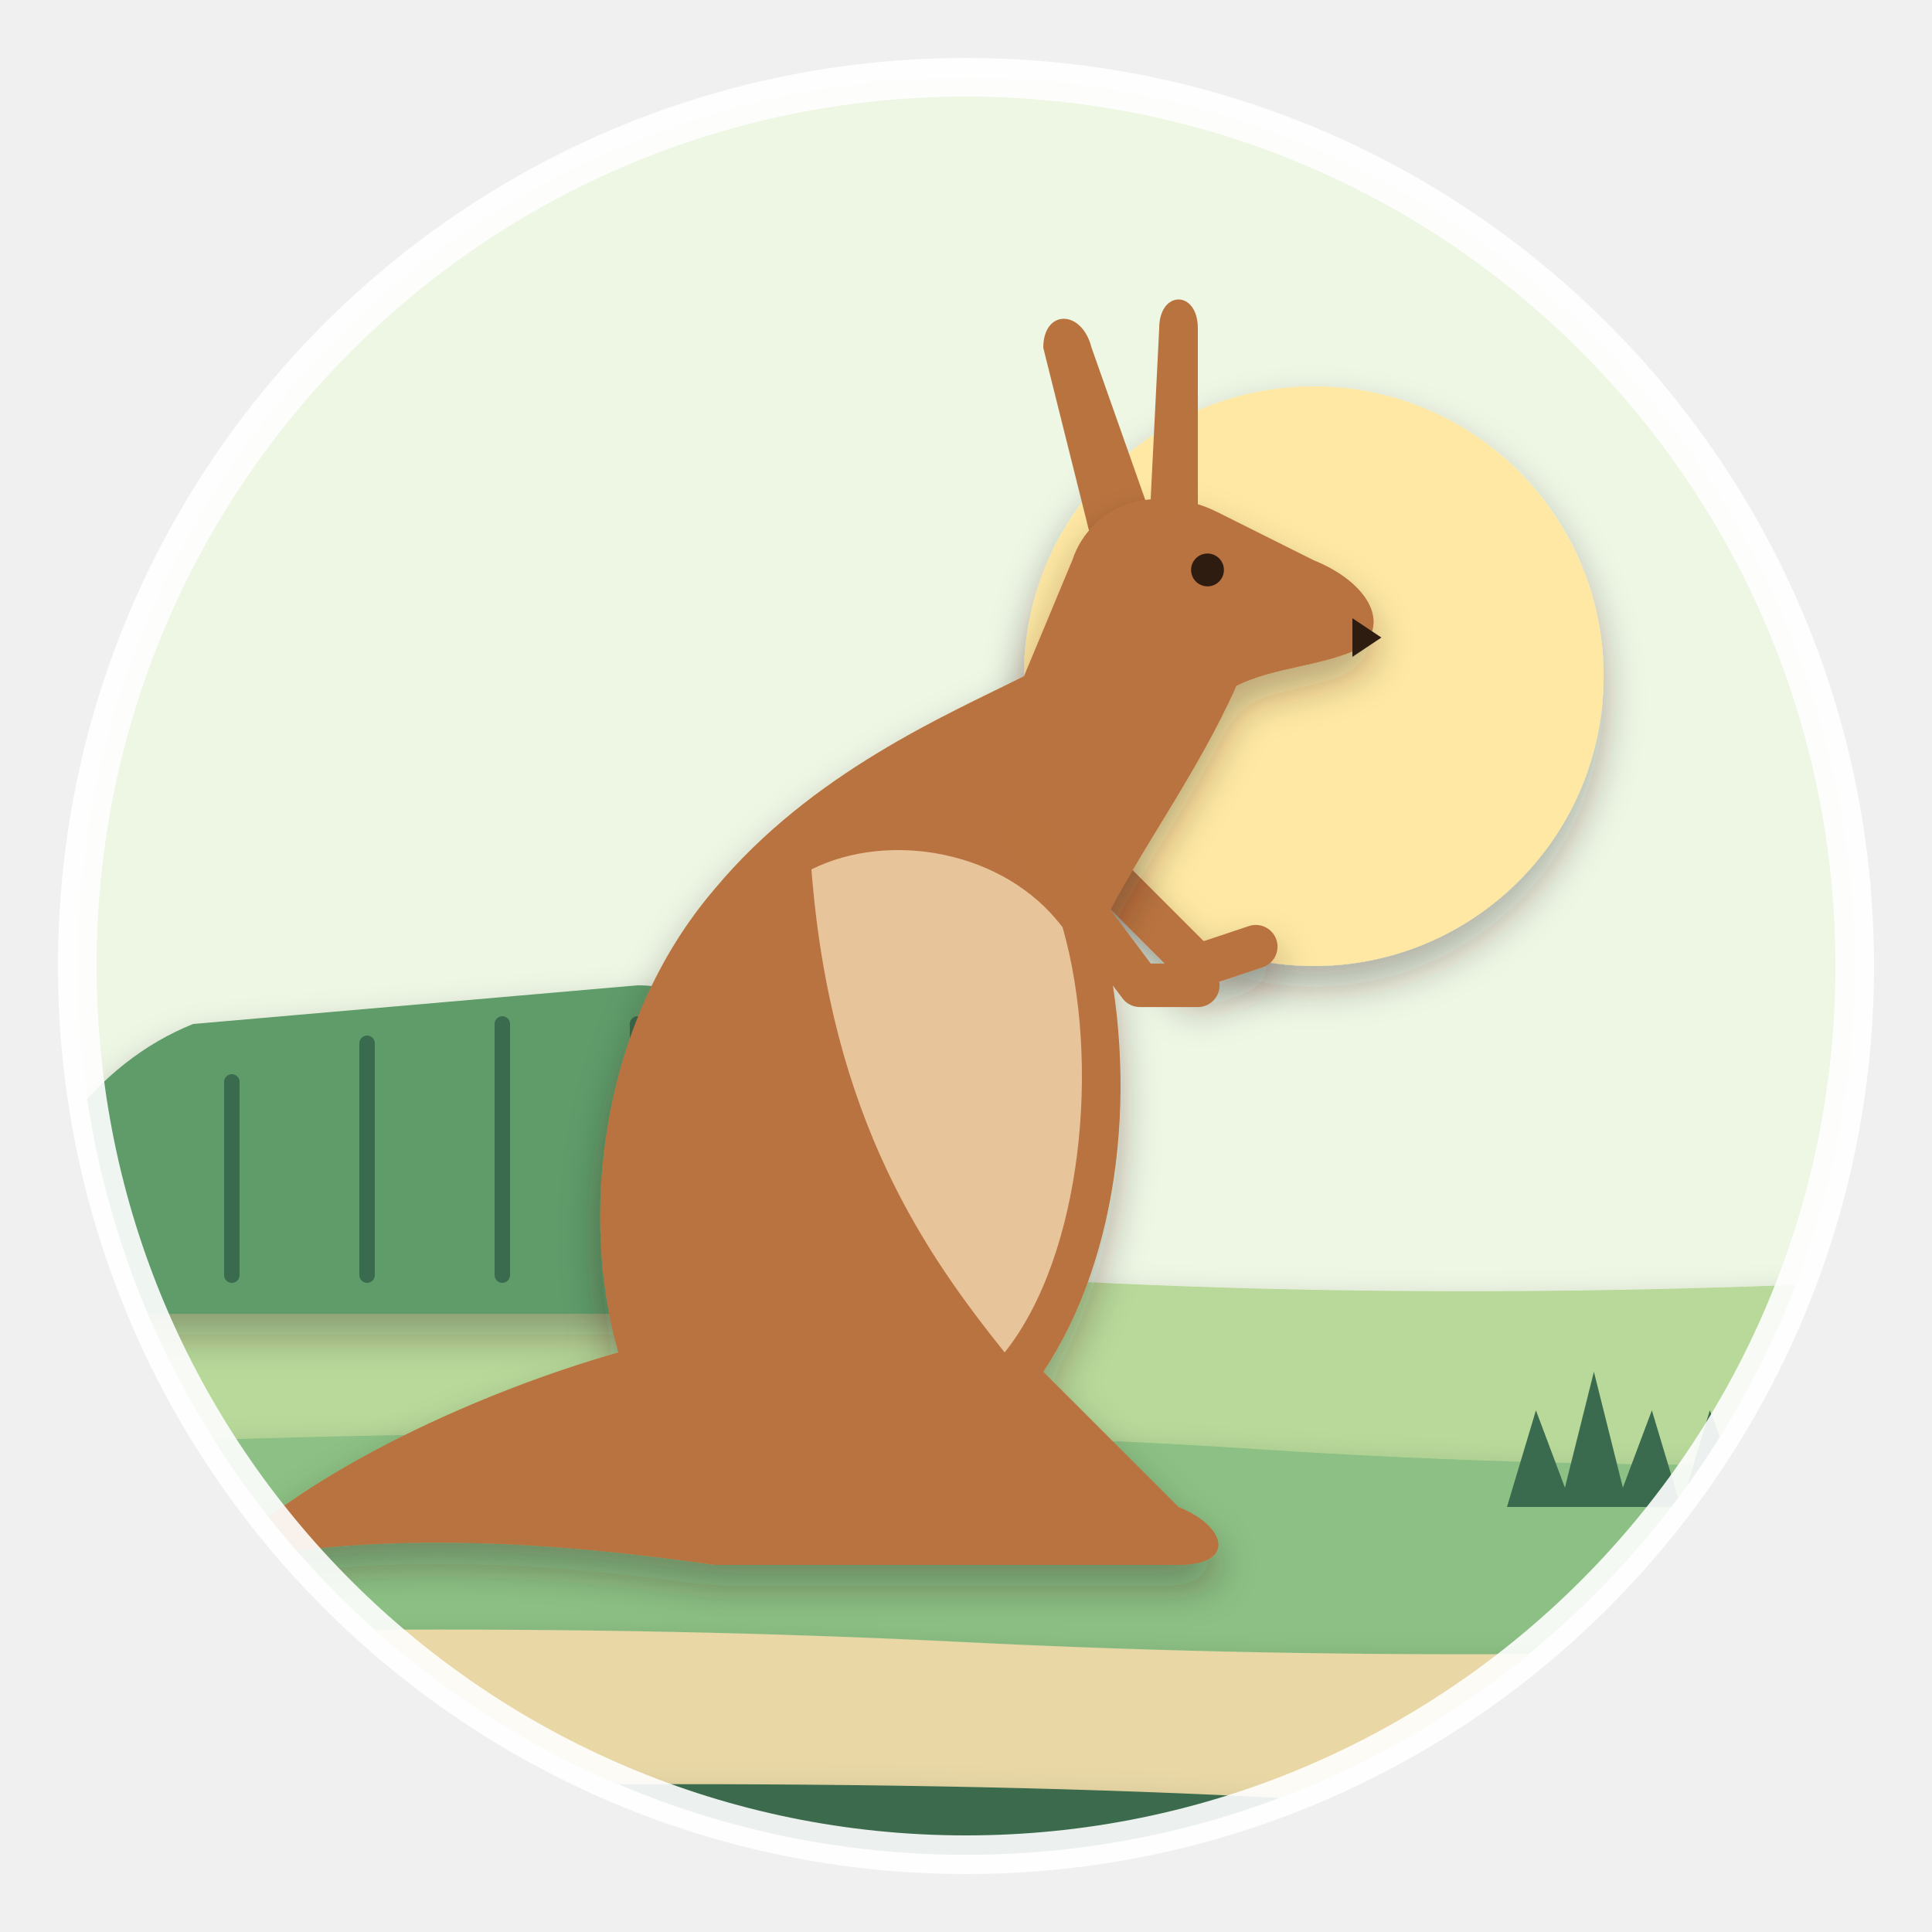
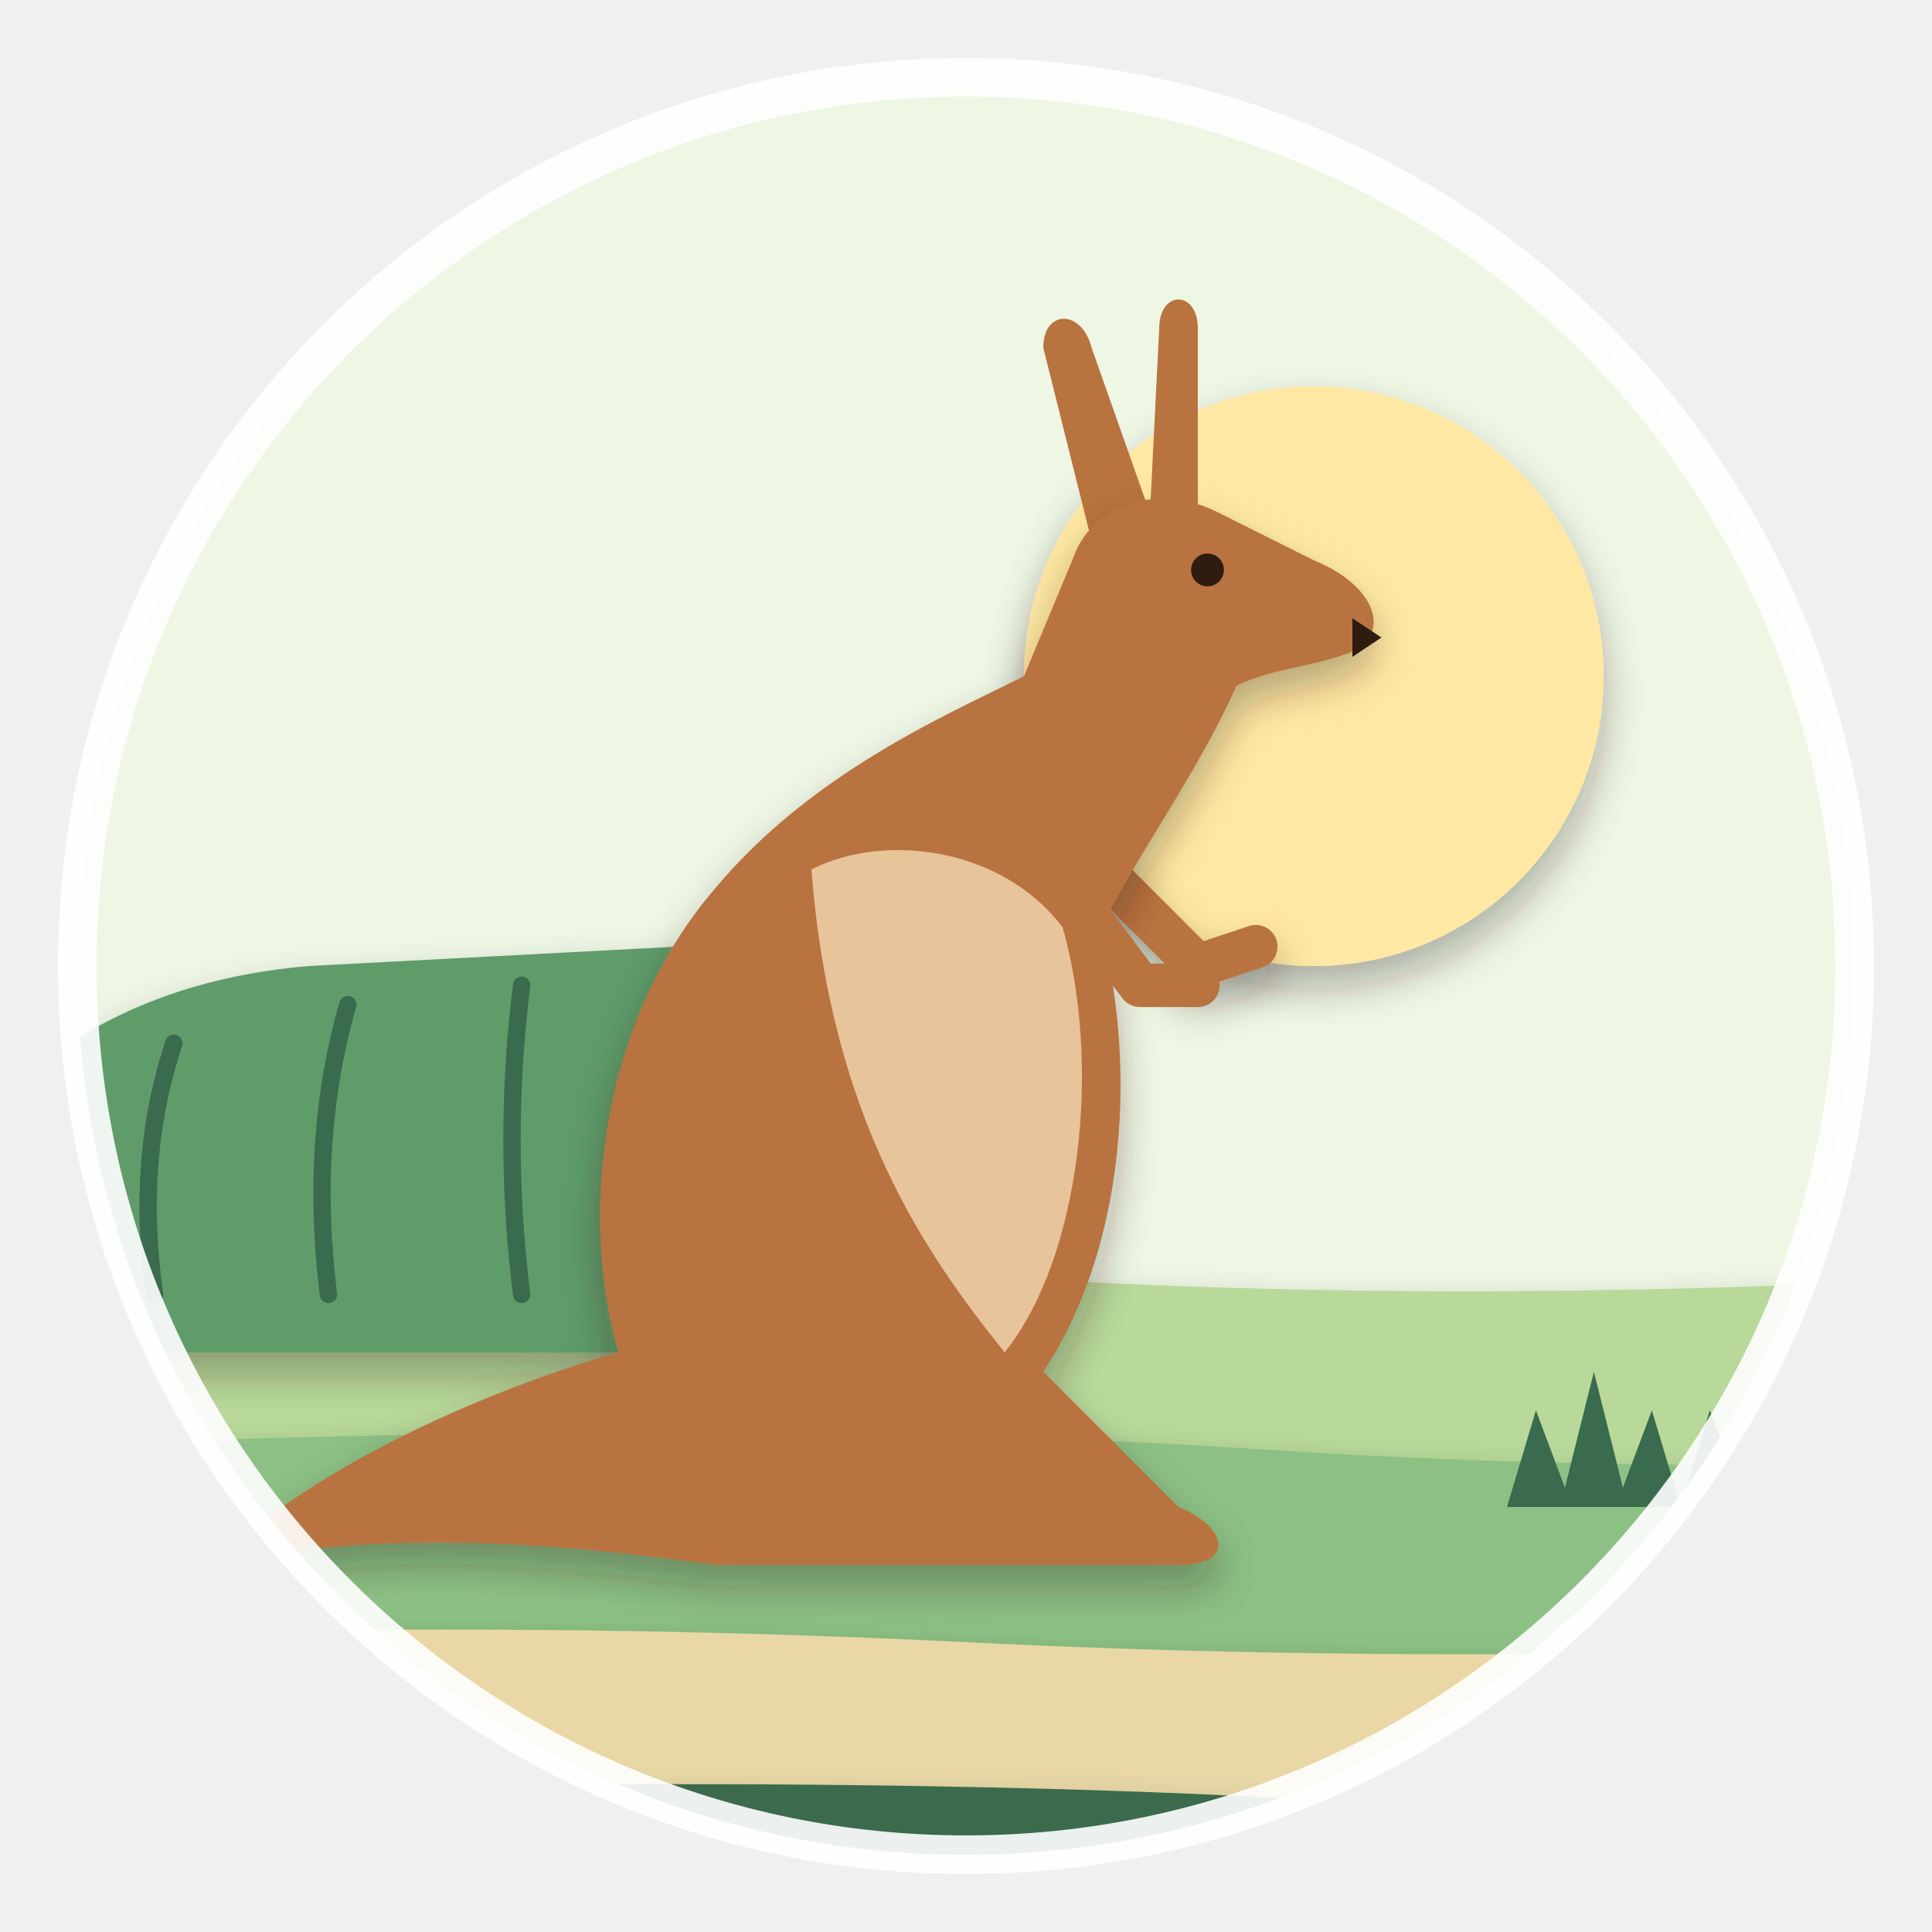
<svg xmlns="http://www.w3.org/2000/svg" viewBox="0 0 200 200" width="200" height="200">
  <defs>
    <clipPath id="clip">
      <circle cx="100" cy="100" r="92" />
    </clipPath>
    <filter id="ps" x="-20%" y="-20%" width="140%" height="140%">
      <feDropShadow dx="0" dy="2.2" stdDeviation="2" flood-color="#2a1f14" flood-opacity=".33" />
    </filter>
    <filter id="psl" filterUnits="userSpaceOnUse" x="-400" y="-400" width="1000" height="1000">
      <feDropShadow dx="0" dy="2.2" stdDeviation="2" flood-color="#2a1f14" flood-opacity=".33" />
    </filter>
  </defs>
  <g clip-path="url(#clip)">
    <rect width="200" height="200" fill="#EEF6E4" />
    <circle filter="url(#ps)" cx="136" cy="70" r="30" fill="#FFE8A3" />
    <path filter="url(#ps)" d="M-30 133.2 Q40 128 100 132 T230 130.4 L230 230 L-30 230Z" fill="#B8D99A" />
-     <path filter="url(#ps)" d="M-2 136 C2 120 10 110 20 106 L66 102 C76 102 84 112 90 136Z" fill="#5E9C6A" />
-     <path d="M24 112 V132 M38 108 V132 M52 106 V132 M66 106 V132" fill="none" stroke="#3A6B4E" stroke-width="1.6" stroke-linecap="round" stroke-linejoin="round" />
+     <path filter="url(#ps)" d="M-14 140 C-8 116 8 102 32 100 L70 98 C88 98 98 116 102 140Z" fill="#5E9C6A" />
+     <path d="M18 108 Q14 120 16 134 M36 104 Q32 118 34 134 M54 102 Q52 118 54 134 M72 102 Q74 118 72 134" fill="none" stroke="#3A6B4E" stroke-width="1.8" stroke-linecap="round" stroke-linejoin="round" />
    <path filter="url(#ps)" d="M-30 151.2 Q70 146 130 150 T260 148.4 L230 230 L-30 230Z" fill="#8CC084" />
    <path d="M156 156 l3 -10 l3 8 l3 -12 l3 12 l3 -8 l3 10Z" fill="#3A6B4E" />
    <path d="M174 156 l3 -10 l3 8 l3 -12 l3 12 l3 -8 l3 10Z" fill="#3A6B4E" />
    <g transform="translate(100 162) scale(1.0) translate(-100 -172)">
      <path d="M113 66 L108 46 C108 42 112 42 113 46 L119 63Z" fill="#B9733F" />
      <path filter="url(#psl)" d="M112 98 L124 110 L130 108" fill="none" stroke="#B9733F" stroke-width="4.5" stroke-linecap="round" stroke-linejoin="round" />
      <path filter="url(#ps)" d="M74 172 C60 170 40 168 22 172 C32 162 50 154 64 150 C60 136 62 116 74 102 C84 90 98 84 106 80 L111 68 C113 62 120 60 126 63 L136 68 C141 70 144 74 141 77 C137 79 132 79 128 81 C124 90 118 98 114 106 C118 122 116 140 108 152 L122 166 C127 168 128 172 122 172Z" fill="#B9733F" />
      <path d="M119 64 L120 44 C120 40 124 40 124 44 L124 63Z" fill="#B9733F" />
      <path d="M84 100 C92 96 104 98 110 106 C114 120 112 140 104 150 C96 140 86 126 84 100Z" fill="#E8C49A" />
      <path d="M106 96 L118 112 L124 112" fill="none" stroke="#B9733F" stroke-width="4.5" stroke-linecap="round" stroke-linejoin="round" />
      <path d="M123.3 69 a1.7 1.7 0 1 0 3.4 0 a1.7 1.7 0 1 0 -3.4 0ZM140 74 L143 76 L140 78Z" fill="#2E1C10" />
    </g>
    <path filter="url(#ps)" d="M-30 170.9 Q40 167 100 170 T230 168.8 L230 230 L-30 230Z" fill="#E9D8A6" />
    <path filter="url(#ps)" d="M-30 186.9 Q70 183 130 186 T260 184.8 L230 230 L-30 230Z" fill="#3A6B4E" />
  </g>
  <circle cx="100" cy="100" r="92" fill="none" stroke="#fff" stroke-width="4" opacity=".9" />
</svg>
